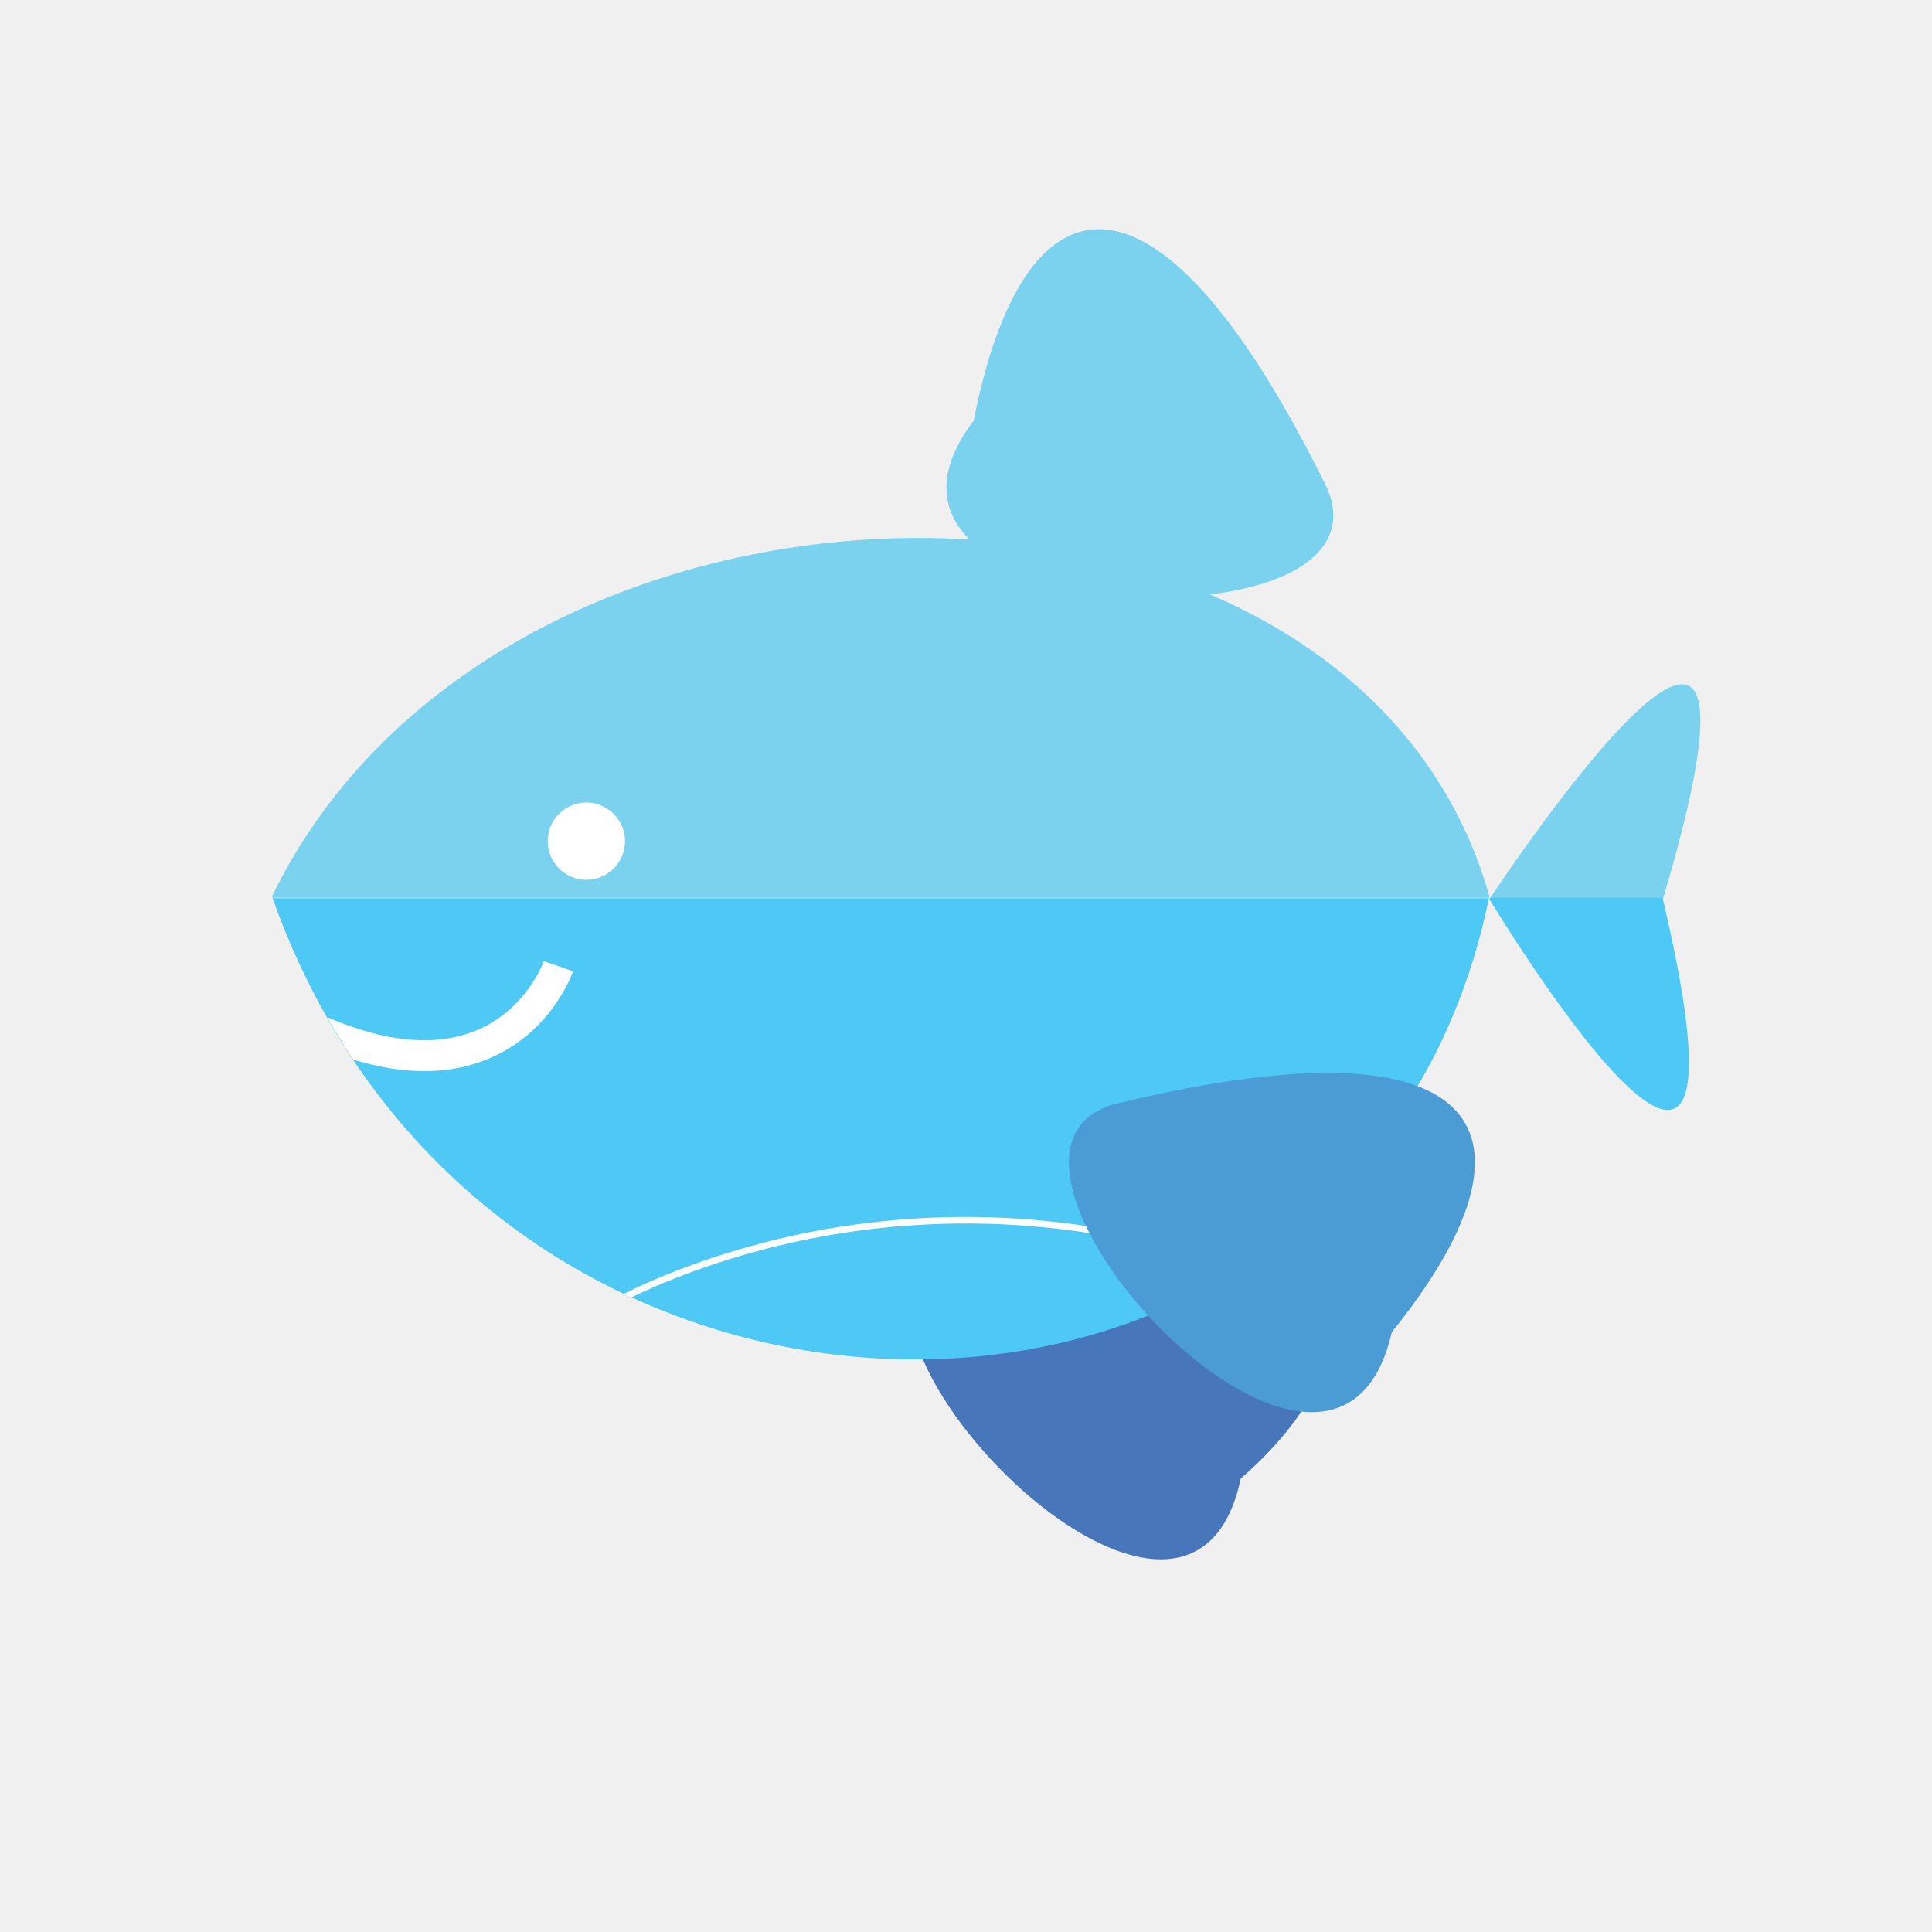
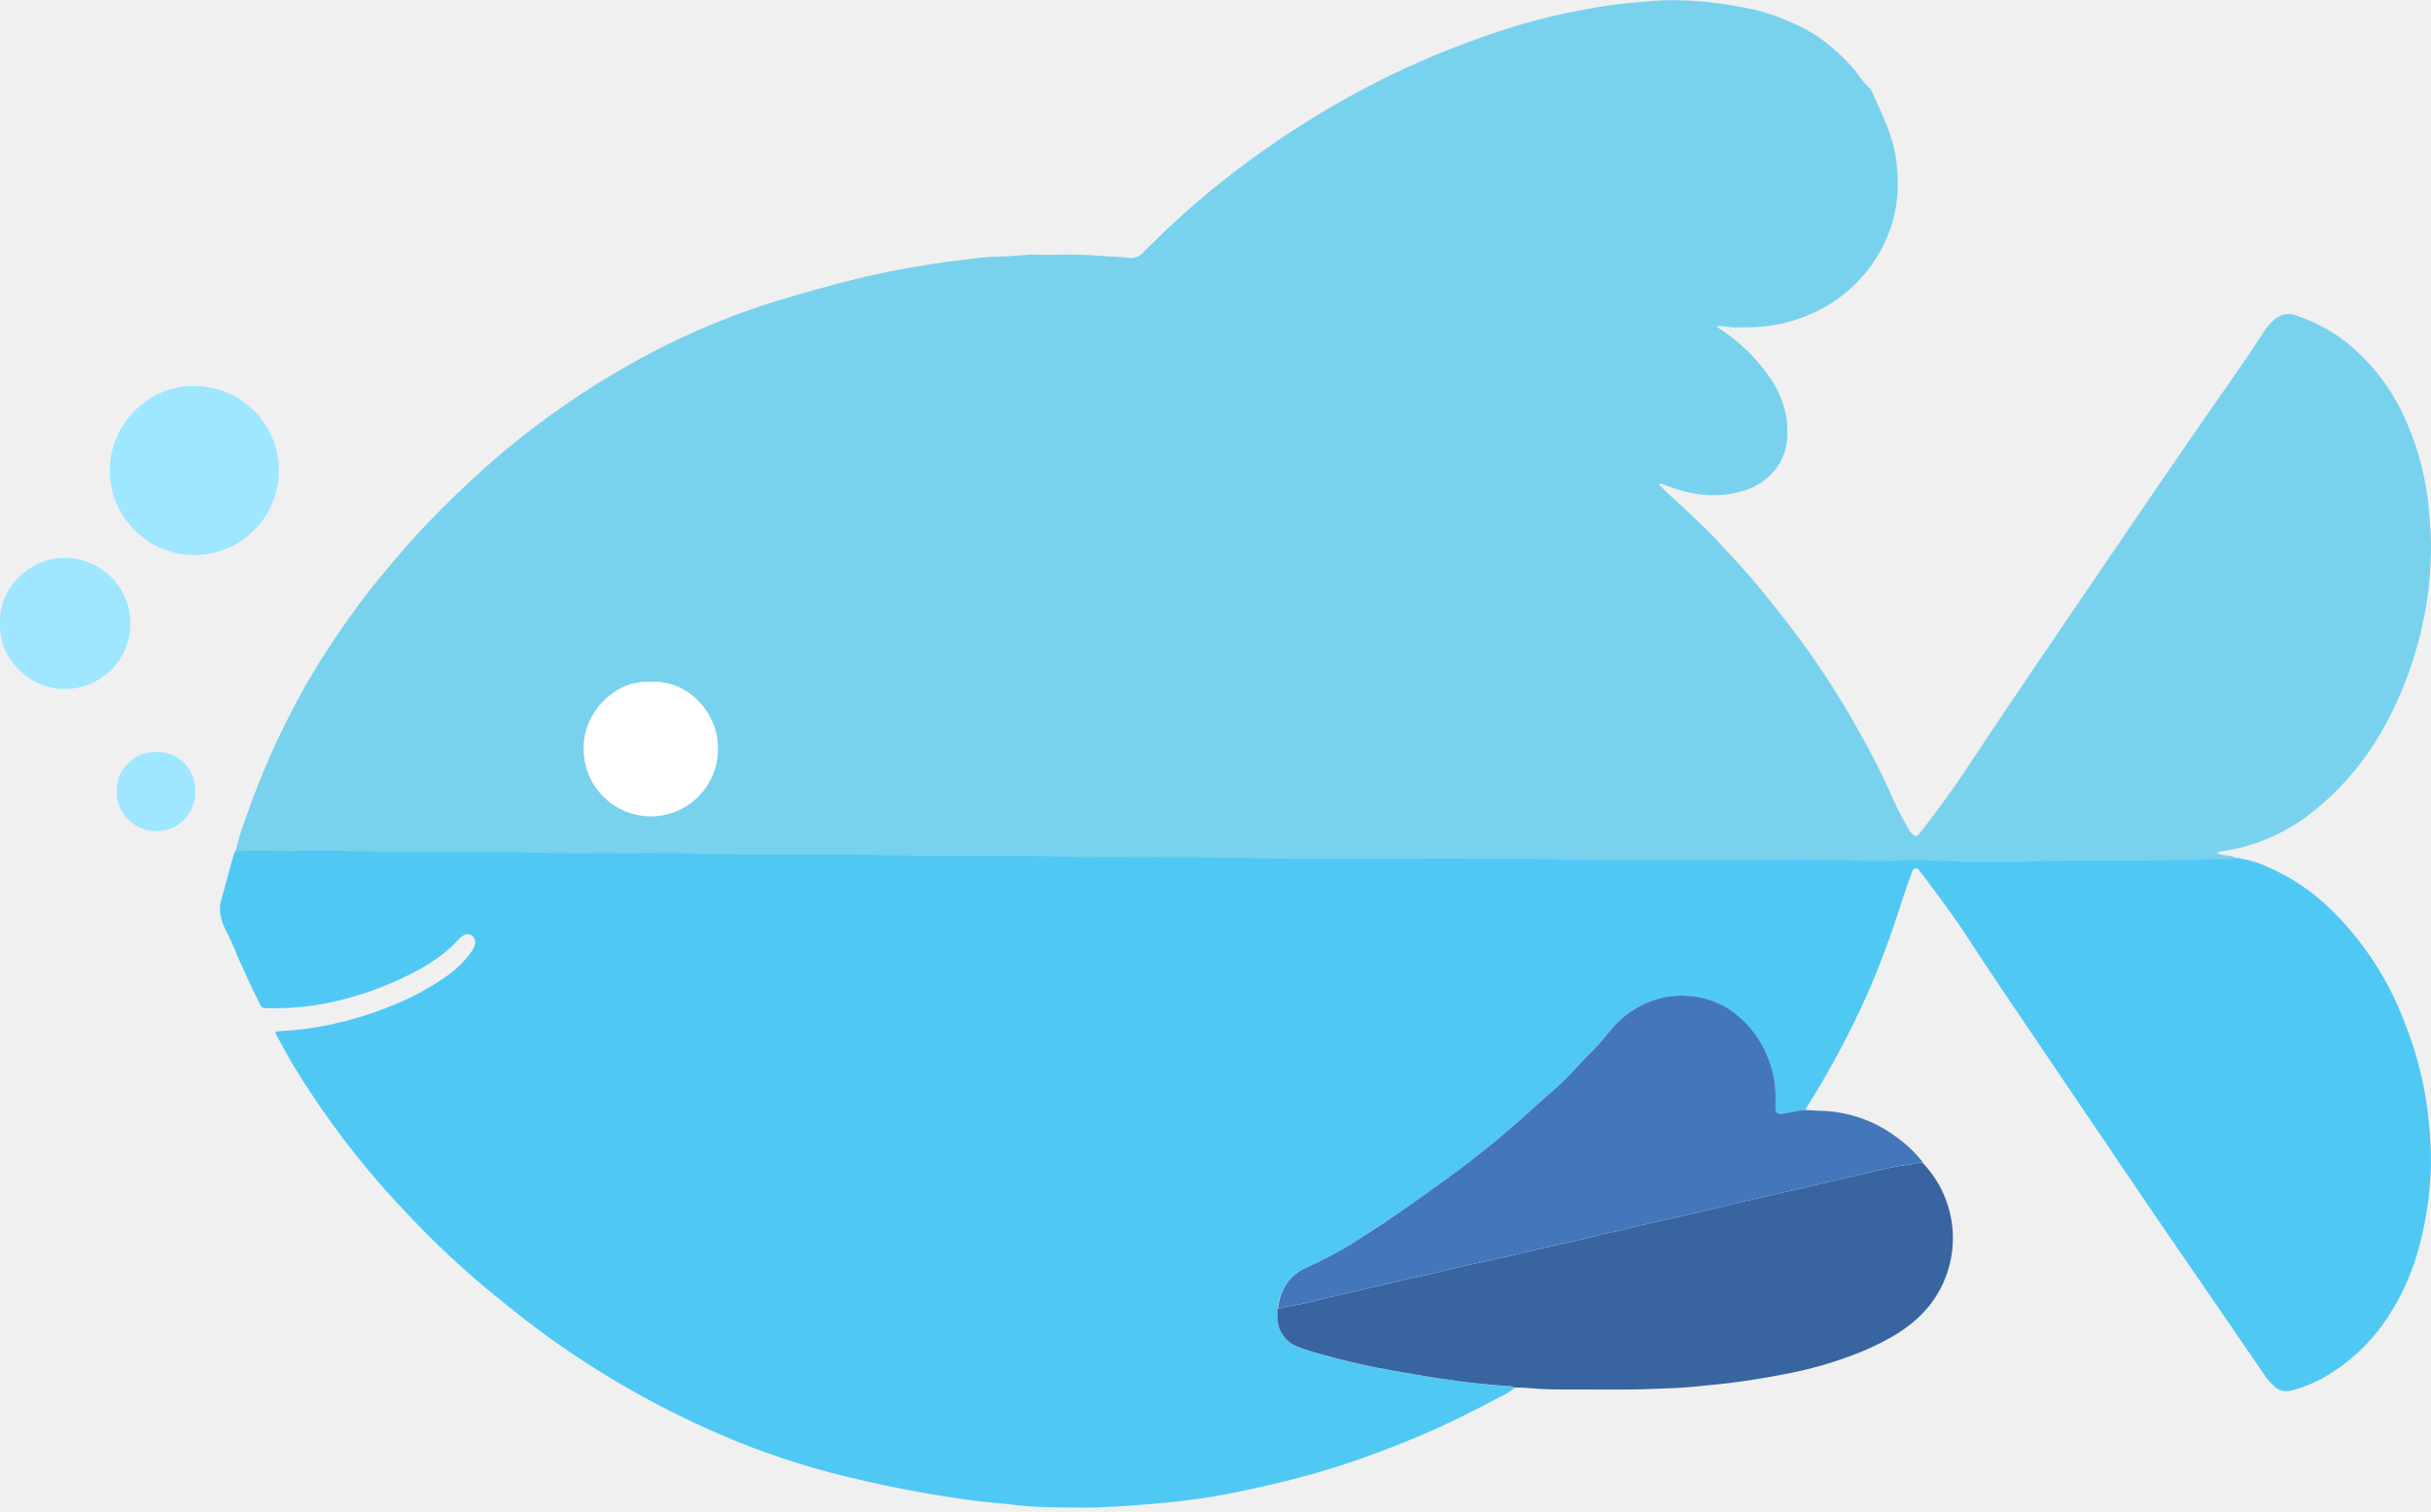
- <svg xmlns="http://www.w3.org/2000/svg" version="1.1" id="Layer_4" x="0px" y="0px" viewBox="0 0 1000 1000" enable-background="new 0 0 1000 1000" xml:space="preserve">
-   <path fill="#4776BA" d="M498.3,645.1c-102.8,20.8,115.4,255.5,143.9,120.2C734,685.2,692.4,598.9,498.3,645.1z" />
-   <g>
-     <path fill="#7BD2EF" d="M770.9,463.9c-0.1,0.3-0.1,0.6-0.2,0.8H141.1c-0.1-0.3-0.2-0.6-0.3-0.8   C260.1,218.4,700.5,214.9,770.9,463.9z" />
-     <path fill="#4EC8F4" d="M770.7,464.8c-18.1,87.7-65.4,151.3-126.9,190.7c-1.2,0.8-2.4,1.5-3.6,2.3   c-90.7,56.2-210.8,60.7-313.3,13.7c-1.3-0.6-2.6-1.2-4-1.8c-54.3-25.7-103.3-66.1-140.1-121.1c-4.8-7.1-9.3-14.4-13.6-22   c-10.8-19-20.3-39.6-28.1-61.7H770.7z" />
-     <path fill="#7BD2EF" d="M860.9,464.8h-89.6C780.6,450.9,932.8,223,860.9,464.8z" />
-     <path fill="#4EC8F4" d="M770.9,465.4c0,0,0.2-0.2,0.4-0.7h89.6c-0.1,0.2-0.1,0.4-0.2,0.7C918.7,710.9,770.9,465.4,770.9,465.4z" />
+ <svg xmlns="http://www.w3.org/2000/svg" width="320" height="199" viewBox="0 0 320 199" fill="none">
+   <g clip-path="url(#clip0)">
+     <path d="M31.024 112.01C31.408 110.395 31.901 108.807 32.499 107.258C33.401 104.66 34.431 102.105 35.526 99.579C36.621 97.053 37.859 94.648 39.104 92.251C40.764 89.17 42.591 86.184 44.579 83.305C46.276 80.821 48.05 78.402 49.968 76.084C52.072 73.55 54.184 71.016 56.488 68.662C58.793 66.307 61.255 63.86 63.781 61.62C68.022 57.847 72.549 54.409 77.322 51.336C81.004 48.958 84.828 46.807 88.772 44.894C93.873 42.462 99.168 40.46 104.603 38.911C108.038 37.916 111.488 36.965 114.98 36.185C117.457 35.619 119.99 35.19 122.481 34.796C124.005 34.553 125.529 34.317 127.054 34.174C128.444 33.971 129.844 33.839 131.248 33.78C132.758 33.78 134.275 33.601 135.785 33.501C135.957 33.49 136.129 33.49 136.3 33.501C137.646 33.58 138.984 33.551 140.33 33.501C142.584 33.501 144.845 33.665 147.1 33.816C147.608 33.816 148.123 33.909 148.631 33.966C148.961 34 149.295 33.956 149.605 33.84C149.915 33.723 150.195 33.536 150.421 33.293L151.58 32.141C155.525 28.22 159.757 24.598 164.24 21.306C168.507 18.155 172.976 15.286 177.616 12.718C182.41 10.063 187.39 7.759 192.517 5.826C195.601 4.659 198.729 3.614 201.906 2.741C204.864 1.95 207.862 1.32 210.888 0.852C212.699 0.565 214.516 0.365 216.334 0.236C218.131 0.038 219.939 -0.024 221.745 0.05C224.769 0.186 227.777 0.581 230.734 1.231C233.586 1.905 236.319 3.013 238.835 4.516C240.678 5.735 242.35 7.193 243.809 8.853C244.654 9.74 245.197 10.878 246.178 11.644C246.26 11.725 246.319 11.826 246.35 11.938C247.201 13.884 248.153 15.781 248.826 17.792C249.37 19.422 249.688 21.12 249.771 22.837C249.957 25.327 249.63 27.828 248.812 30.187C247.874 32.815 246.375 35.206 244.418 37.195C242.461 39.184 240.095 40.722 237.482 41.703C235.776 42.366 233.987 42.797 232.165 42.983C230.812 43.127 229.474 43.069 228.129 43.091C227.413 43.091 226.783 42.862 225.982 42.933C226.183 43.163 226.426 43.352 226.697 43.492C228.982 45.026 230.979 46.953 232.594 49.181C233.865 50.824 234.729 52.744 235.114 54.785C235.507 57.283 235.335 59.702 233.682 61.82C232.613 63.146 231.165 64.114 229.531 64.597C227.105 65.33 224.525 65.389 222.067 64.769C221.095 64.526 220.14 64.225 219.204 63.867C218.926 63.704 218.599 63.644 218.281 63.695C219.04 64.411 219.712 65.126 220.478 65.799C221.244 66.472 221.909 67.116 222.625 67.796C223.72 68.841 224.851 69.857 225.874 70.974C227.907 73.185 229.982 75.368 231.879 77.708C233.618 79.855 235.328 82.002 236.96 84.206C239.422 87.556 241.697 91.04 243.773 94.641C244.947 96.681 246.092 98.735 247.151 100.839C247.96 102.449 248.711 104.095 249.441 105.748C250.028 106.993 250.677 108.206 251.388 109.384C251.429 109.457 251.477 109.527 251.531 109.591C252.111 110.243 252.29 110.221 252.819 109.541C254.802 106.979 256.734 104.381 258.545 101.669C259.804 99.787 261.043 97.89 262.302 96.008C264.029 93.441 265.761 90.874 267.498 88.307L273.638 79.275C275.943 75.883 278.262 72.498 280.566 69.113C282.992 65.534 285.404 62.006 287.845 58.464C290.614 54.456 293.427 50.477 296.168 46.455C296.848 45.46 297.499 44.451 298.15 43.434C298.491 42.938 298.895 42.488 299.353 42.096C299.729 41.744 300.196 41.503 300.702 41.401C301.207 41.298 301.731 41.338 302.215 41.516C304.865 42.382 307.322 43.753 309.451 45.553C312.433 48.085 314.818 51.245 316.436 54.806C317.959 58.077 318.989 61.554 319.492 65.126C319.685 66.429 319.757 67.739 319.878 69.041C320.001 70.412 320.034 71.789 319.978 73.164C319.928 75.321 319.731 77.473 319.392 79.605C318.971 82.117 318.368 84.594 317.588 87.019C316.627 90.026 315.374 92.931 313.845 95.693C312.75 97.677 311.481 99.559 310.052 101.318C308.299 103.477 306.303 105.427 304.105 107.13C301.993 108.763 299.632 110.047 297.113 110.93C295.519 111.492 293.871 111.886 292.196 112.103C292.127 112.106 292.06 112.125 292.001 112.158C291.941 112.192 291.89 112.239 291.852 112.297C292.215 112.467 292.605 112.568 293.005 112.597C293.51 112.598 294.006 112.739 294.436 113.005C294.319 113.086 294.177 113.124 294.035 113.113C292.089 113.163 290.142 113.184 288.195 113.249C282.205 113.449 276.208 113.249 270.21 113.406C264.685 113.542 259.139 113.621 253.607 113.313C252.003 113.217 250.395 113.252 248.797 113.42C247.399 113.473 245.998 113.439 244.603 113.32C230.054 113.163 215.504 113.499 200.947 113.127C199.902 113.127 198.85 113.127 197.798 113.127C185.46 113.012 173.122 113.277 160.784 112.962C153.498 112.769 146.205 113.041 138.92 112.798C131.634 112.554 124.119 112.855 116.734 112.633C108.503 112.39 100.273 112.712 92.029 112.454C84.664 112.225 77.286 112.519 69.914 112.29C62.285 112.046 54.649 112.354 47.013 112.118C41.709 111.882 36.37 112.01 31.024 112.01ZM85.702 89.825C81.1 89.381 76.835 93.796 76.849 98.37C76.811 99.549 77.011 100.724 77.435 101.824C77.859 102.925 78.5 103.93 79.319 104.779C80.139 105.628 81.12 106.304 82.205 106.767C83.29 107.23 84.457 107.471 85.637 107.475C86.817 107.48 87.985 107.247 89.074 106.792C90.162 106.337 91.148 105.668 91.974 104.825C92.799 103.982 93.447 102.982 93.879 101.885C94.312 100.787 94.519 99.614 94.49 98.434C94.469 93.754 90.44 89.46 85.702 89.789V89.825Z" fill="#78D2ED" />
+     <path d="M31.025 112.01C36.371 112.01 41.71 111.882 47.049 112.053C54.678 112.289 62.314 111.982 69.95 112.225C77.322 112.454 84.7 112.161 92.065 112.39C100.302 112.647 108.525 112.325 116.77 112.569C124.17 112.79 131.577 112.497 138.956 112.733C146.334 112.969 153.534 112.733 160.82 112.898C173.158 113.213 185.496 112.948 197.834 113.062C198.886 113.062 199.938 113.062 200.983 113.062C215.533 113.435 230.083 113.098 244.64 113.256C246.034 113.375 247.435 113.408 248.833 113.356C250.431 113.188 252.039 113.152 253.643 113.248C259.175 113.556 264.721 113.477 270.246 113.342C276.244 113.191 282.241 113.384 288.231 113.184C290.178 113.12 292.125 113.098 294.071 113.048C294.213 113.059 294.355 113.021 294.472 112.941L294.837 112.977L295.016 113.041C296.176 113.229 297.305 113.573 298.372 114.064C301.598 115.453 304.533 117.437 307.025 119.911C311.215 124.069 314.458 129.084 316.529 134.611C317.625 137.353 318.466 140.189 319.041 143.085C319.358 144.655 319.585 146.241 319.721 147.837C319.922 149.715 320.013 151.603 319.993 153.491C319.89 157.298 319.31 161.078 318.268 164.741C317.393 167.809 316.059 170.726 314.311 173.394C312.238 176.581 309.452 179.242 306.173 181.166C304.716 182.035 303.136 182.677 301.486 183.07C301.105 183.167 300.706 183.161 300.329 183.053C299.951 182.945 299.61 182.738 299.339 182.454C298.907 182.073 298.52 181.643 298.186 181.173C296.626 178.874 295.059 176.579 293.484 174.288C290.822 170.409 288.145 166.545 285.49 162.666C283.248 159.402 281.022 156.129 278.813 152.847C275.235 147.601 271.728 142.341 268.157 137.102C264.936 132.364 261.716 127.612 258.588 122.788C256.749 119.983 254.702 117.328 252.691 114.644C252.297 114.122 251.896 114.179 251.66 114.837C251.145 116.269 250.637 117.7 250.186 119.131C248.939 123.099 247.481 126.998 245.82 130.811C243.459 136.11 240.713 141.228 237.604 146.127C237.433 146.127 237.261 146.127 237.089 146.17C236.28 146.32 235.465 146.484 234.649 146.62C233.976 146.735 233.704 146.492 233.69 145.805C233.69 145.404 233.69 144.996 233.69 144.595C233.724 142.904 233.433 141.223 232.831 139.643C232.067 137.468 230.762 135.525 229.038 133.996C227.221 132.342 224.909 131.335 222.461 131.133C220.542 130.956 218.609 131.248 216.828 131.985C215.131 132.697 213.613 133.777 212.384 135.148C211.475 136.136 210.709 137.295 209.743 138.19C208.09 139.779 206.659 141.575 204.934 143.099C203.209 144.624 201.613 146.084 199.924 147.565C197.57 149.655 195.129 151.637 192.631 153.541C189.855 155.688 186.985 157.656 184.122 159.646C181.975 161.077 179.828 162.508 177.681 163.89C175.862 164.975 173.984 165.96 172.056 166.838C171.109 167.221 170.271 167.83 169.615 168.613C168.78 169.682 168.282 170.975 168.184 172.327C168.184 172.7 168.184 173.043 168.184 173.444C168.172 174.28 168.419 175.099 168.89 175.79C169.362 176.48 170.035 177.008 170.818 177.301C171.805 177.676 172.811 178.001 173.831 178.275C177.015 179.188 180.248 179.924 183.514 180.479C186.205 180.951 188.896 181.424 191.608 181.782C193.994 182.096 196.379 182.335 198.765 182.497C198.994 182.512 199.216 182.578 199.416 182.69C198.714 183.234 197.947 183.688 197.133 184.043C194.862 185.265 192.56 186.426 190.227 187.528C186.648 189.189 183.02 190.642 179.313 191.951C175.612 193.262 171.842 194.368 168.019 195.265C164.935 195.981 161.843 196.696 158.716 197.161C156.733 197.448 154.758 197.698 152.761 197.877C150.027 198.13 147.286 198.316 144.538 198.435C142.87 198.507 141.217 198.435 139.528 198.435C137.354 198.442 135.181 198.313 133.023 198.049C131.348 197.848 129.666 197.741 128.013 197.519C121.711 196.676 115.466 195.45 109.312 193.848C103.844 192.412 98.505 190.521 93.353 188.194C88.037 185.814 82.899 183.054 77.98 179.935C74.996 178.053 72.119 176.013 69.313 173.873C67.796 172.707 66.322 171.476 64.833 170.295C61.007 167.148 57.381 163.766 53.976 160.168C48.953 154.971 44.44 149.303 40.5 143.242C39.069 141.081 37.757 138.858 36.564 136.572C36.405 136.35 36.302 136.092 36.264 135.821C37.051 135.692 37.816 135.699 38.575 135.628C43.38 135.159 48.08 133.934 52.502 131.999C54.722 131.056 56.835 129.881 58.807 128.492C60.081 127.609 61.191 126.509 62.085 125.243C62.294 124.967 62.443 124.65 62.522 124.313C62.572 124.101 62.562 123.88 62.491 123.674C62.42 123.469 62.291 123.288 62.121 123.153C61.959 123.032 61.762 122.966 61.559 122.966C61.356 122.966 61.159 123.032 60.997 123.153C60.771 123.278 60.568 123.441 60.396 123.633C58.163 126.088 55.343 127.676 52.38 129.022C49.009 130.565 45.451 131.659 41.796 132.278C39.529 132.639 37.233 132.783 34.94 132.708C34.781 132.714 34.624 132.668 34.495 132.576C34.365 132.484 34.27 132.352 34.224 132.2C33.2 130.21 32.306 128.156 31.361 126.109C30.891 124.887 30.354 123.693 29.751 122.531C29.454 121.971 29.235 121.374 29.1 120.756C28.899 120.035 28.899 119.273 29.1 118.552C29.651 116.626 30.152 114.68 30.688 112.748C30.732 112.476 30.849 112.221 31.025 112.01Z" fill="#50C8F4" />
+     <path d="M199.401 182.669C199.201 182.557 198.979 182.491 198.75 182.476C196.365 182.323 193.979 182.085 191.593 181.76C188.881 181.402 186.19 180.93 183.499 180.458C180.233 179.903 177 179.167 173.816 178.253C172.796 177.98 171.79 177.655 170.803 177.28C170.02 176.987 169.347 176.459 168.876 175.768C168.404 175.078 168.157 174.259 168.169 173.423C168.169 173.05 168.169 172.707 168.169 172.306C168.59 172.222 169.006 172.114 169.415 171.984C171.225 171.741 172.993 171.268 174.754 170.832C176.858 170.331 178.976 169.851 181.087 169.357C182.97 168.914 184.852 168.456 186.748 168.062C188.788 167.647 190.792 167.046 192.824 166.631C194.857 166.216 196.71 165.743 198.657 165.343C199.681 165.128 200.718 164.877 201.735 164.627C203.166 164.262 204.597 163.997 205.986 163.661C207.181 163.374 208.39 163.174 209.564 162.823C210.439 162.566 211.328 162.358 212.226 162.201C213.493 161.979 214.717 161.592 215.962 161.313L219.541 160.497L224.865 159.281C227.012 158.787 229.195 158.236 231.364 157.742C233.253 157.32 235.149 156.898 237.032 156.454C238.914 156.01 240.861 155.574 242.757 155.101C244.969 154.557 247.194 154.071 249.42 153.584C250.451 153.362 251.517 153.355 252.533 153.04C252.704 153.022 252.877 153.022 253.048 153.04C255.503 155.582 256.931 158.943 257.057 162.475C257.182 166.007 255.997 169.46 253.728 172.17C251.402 174.904 248.368 176.507 245.14 177.896C241.72 179.288 238.162 180.317 234.527 180.966C232.287 181.402 230.04 181.76 227.771 182.046C226.103 182.254 224.429 182.39 222.761 182.562C221.094 182.733 219.226 182.769 217.458 182.841C213.529 182.998 209.586 182.884 205.671 182.912C204.041 182.921 202.412 182.847 200.79 182.691C200.328 182.661 199.864 182.654 199.401 182.669Z" fill="#3865A0" />
+     <path d="M253.12 153.019C252.949 153.001 252.776 153.001 252.605 153.019C251.589 153.334 250.522 153.341 249.492 153.563C247.266 154.049 245.04 154.536 242.829 155.08C240.918 155.552 239 155.982 237.103 156.432C235.207 156.883 233.325 157.298 231.435 157.721C229.288 158.214 227.106 158.766 224.937 159.259L219.612 160.476L216.034 161.292C214.789 161.571 213.565 161.957 212.298 162.179C211.4 162.337 210.511 162.545 209.636 162.802C208.455 163.153 207.246 163.353 206.058 163.639C204.626 163.976 203.195 164.24 201.806 164.605C200.79 164.877 199.752 165.128 198.729 165.321C196.782 165.722 194.85 166.209 192.896 166.609C190.942 167.01 188.86 167.633 186.82 168.041C184.924 168.434 183.041 168.892 181.159 169.336C179.012 169.83 176.93 170.309 174.825 170.81C173.058 171.225 171.297 171.719 169.486 171.963C169.078 172.093 168.662 172.2 168.241 172.285C168.339 170.932 168.837 169.639 169.673 168.57C170.323 167.802 171.151 167.202 172.084 166.824C174.012 165.945 175.89 164.961 177.71 163.875C179.857 162.501 182.047 161.091 184.151 159.632C187.013 157.642 189.876 155.645 192.66 153.527C195.158 151.623 197.598 149.641 199.953 147.551C201.62 146.069 203.274 144.567 204.963 143.085C206.652 141.604 208.119 139.764 209.772 138.176C210.738 137.252 211.504 136.122 212.413 135.134C213.641 133.763 215.159 132.683 216.857 131.971C218.638 131.234 220.571 130.942 222.489 131.119C224.938 131.321 227.25 132.328 229.066 133.982C230.79 135.511 232.096 137.454 232.86 139.628C233.461 141.209 233.753 142.89 233.718 144.581C233.718 144.982 233.718 145.39 233.718 145.79C233.718 146.506 234.005 146.721 234.677 146.606C235.493 146.47 236.309 146.306 237.118 146.155C237.29 146.155 237.461 146.155 237.633 146.112C238.571 146.184 239.515 146.205 240.453 146.263C243.867 146.503 247.134 147.748 249.843 149.841C251.078 150.742 252.181 151.812 253.12 153.019Z" fill="#4476BB" />
+     <path d="M25.7 50.813C27.913 50.836 30.069 51.518 31.892 52.772C33.715 54.026 35.123 55.795 35.936 57.853C36.749 59.911 36.93 62.165 36.456 64.326C35.982 66.488 34.874 68.459 33.274 69.988C31.674 71.516 29.654 72.533 27.473 72.909C25.292 73.284 23.049 73.001 21.03 72.095C19.011 71.189 17.308 69.701 16.138 67.823C14.969 65.944 14.386 63.76 14.464 61.548C14.586 55.937 19.474 50.663 25.7 50.813Z" fill="#9EE7FF" />
+     <path d="M9.5238e-05 81.902C-0.179 77.565 3.793 73.314 8.746 73.443C9.894 73.47 11.025 73.727 12.073 74.198C13.121 74.668 14.065 75.344 14.848 76.183C15.632 77.023 16.24 78.011 16.637 79.089C17.034 80.167 17.211 81.314 17.16 82.461C17.108 83.609 16.827 84.735 16.334 85.772C15.842 86.81 15.147 87.739 14.291 88.505C13.434 89.271 12.434 89.858 11.348 90.232C10.262 90.606 9.112 90.759 7.966 90.683C3.693 90.44 -0.25 86.597 9.5238e-05 81.902Z" fill="#9EE7FF" />
+     <path d="M25.707 104.224C25.718 104.904 25.592 105.58 25.338 106.211C25.085 106.843 24.707 107.417 24.229 107.901C23.75 108.385 23.18 108.768 22.552 109.029C21.923 109.29 21.249 109.423 20.569 109.42C19.881 109.421 19.2 109.285 18.565 109.022C17.93 108.758 17.354 108.371 16.87 107.883C16.385 107.395 16.002 106.816 15.743 106.18C15.483 105.543 15.353 104.861 15.358 104.174C15.345 103.482 15.472 102.796 15.732 102.155C15.992 101.514 16.38 100.934 16.872 100.448C17.365 99.962 17.951 99.582 18.595 99.331C19.239 99.079 19.928 98.962 20.619 98.985C21.303 98.974 21.982 99.103 22.615 99.364C23.247 99.625 23.82 100.013 24.296 100.504C24.773 100.995 25.144 101.578 25.387 102.218C25.63 102.858 25.738 103.54 25.707 104.224Z" fill="#9EE7FF" />
+     <path d="M295.016 113.077L294.837 113.012C294.923 112.926 294.973 112.969 295.016 113.077Z" fill="#78D2ED" />
+     <path d="M85.702 89.789C90.44 89.438 94.476 93.782 94.491 98.377C94.52 99.556 94.312 100.73 93.879 101.827C93.447 102.925 92.799 103.925 91.974 104.768C91.148 105.611 90.162 106.28 89.074 106.735C87.985 107.19 86.817 107.422 85.637 107.418C84.457 107.414 83.29 107.173 82.205 106.71C81.12 106.247 80.139 105.571 79.319 104.722C78.5 103.873 77.859 102.868 77.435 101.767C77.011 100.666 76.812 99.492 76.849 98.312C76.835 93.754 81.1 89.345 85.702 89.789Z" fill="white" />
  </g>
-   <path fill="#7BD2EF" d="M684.8,248.4c49.4,91.1-264,78.7-180.8-30.7C529.2,89.2,596.8,71.9,684.8,248.4z" />
-   <path fill="#FFFFFF" d="M645.8,656.2l-1,3.3c-1.6-0.6-3.1-1.2-4.7-1.7c-93.1-33.5-176-26.6-229.5-14.8c-38.9,8.6-68.2,21-83.8,28.5  c-1.3-0.6-2.6-1.2-4-1.8c14.9-7.4,45.6-20.8,87-30c54.4-12,139-19,233.9,15.9C644.5,655.7,645.2,655.9,645.8,656.2z" />
-   <path fill="#4B9BD5" d="M580.7,570.6C479.1,591.3,690,823.5,720.4,689.5C802.7,587.6,772.5,524.7,580.7,570.6z" />
-   <path fill="#FFFFFF" d="M296.6,502.7c-0.4,1.3-11.3,32.2-44.5,45.6c-10,4.1-20.8,6.1-32.5,6.1c-11.5,0-23.7-2-36.7-5.9  c-4.8-7.1-9.3-14.4-13.6-22c30.2,13,56,15.4,76.6,7.1c26.4-10.6,35.5-35.8,35.6-36.1L296.6,502.7z" />
-   <circle fill="#FFFFFF" cx="303.5" cy="435.4" r="20" />
+   <defs>
+     <clipPath id="clip0">
+       <rect width="320" height="198.443" fill="white" />
+     </clipPath>
+   </defs>
</svg>
